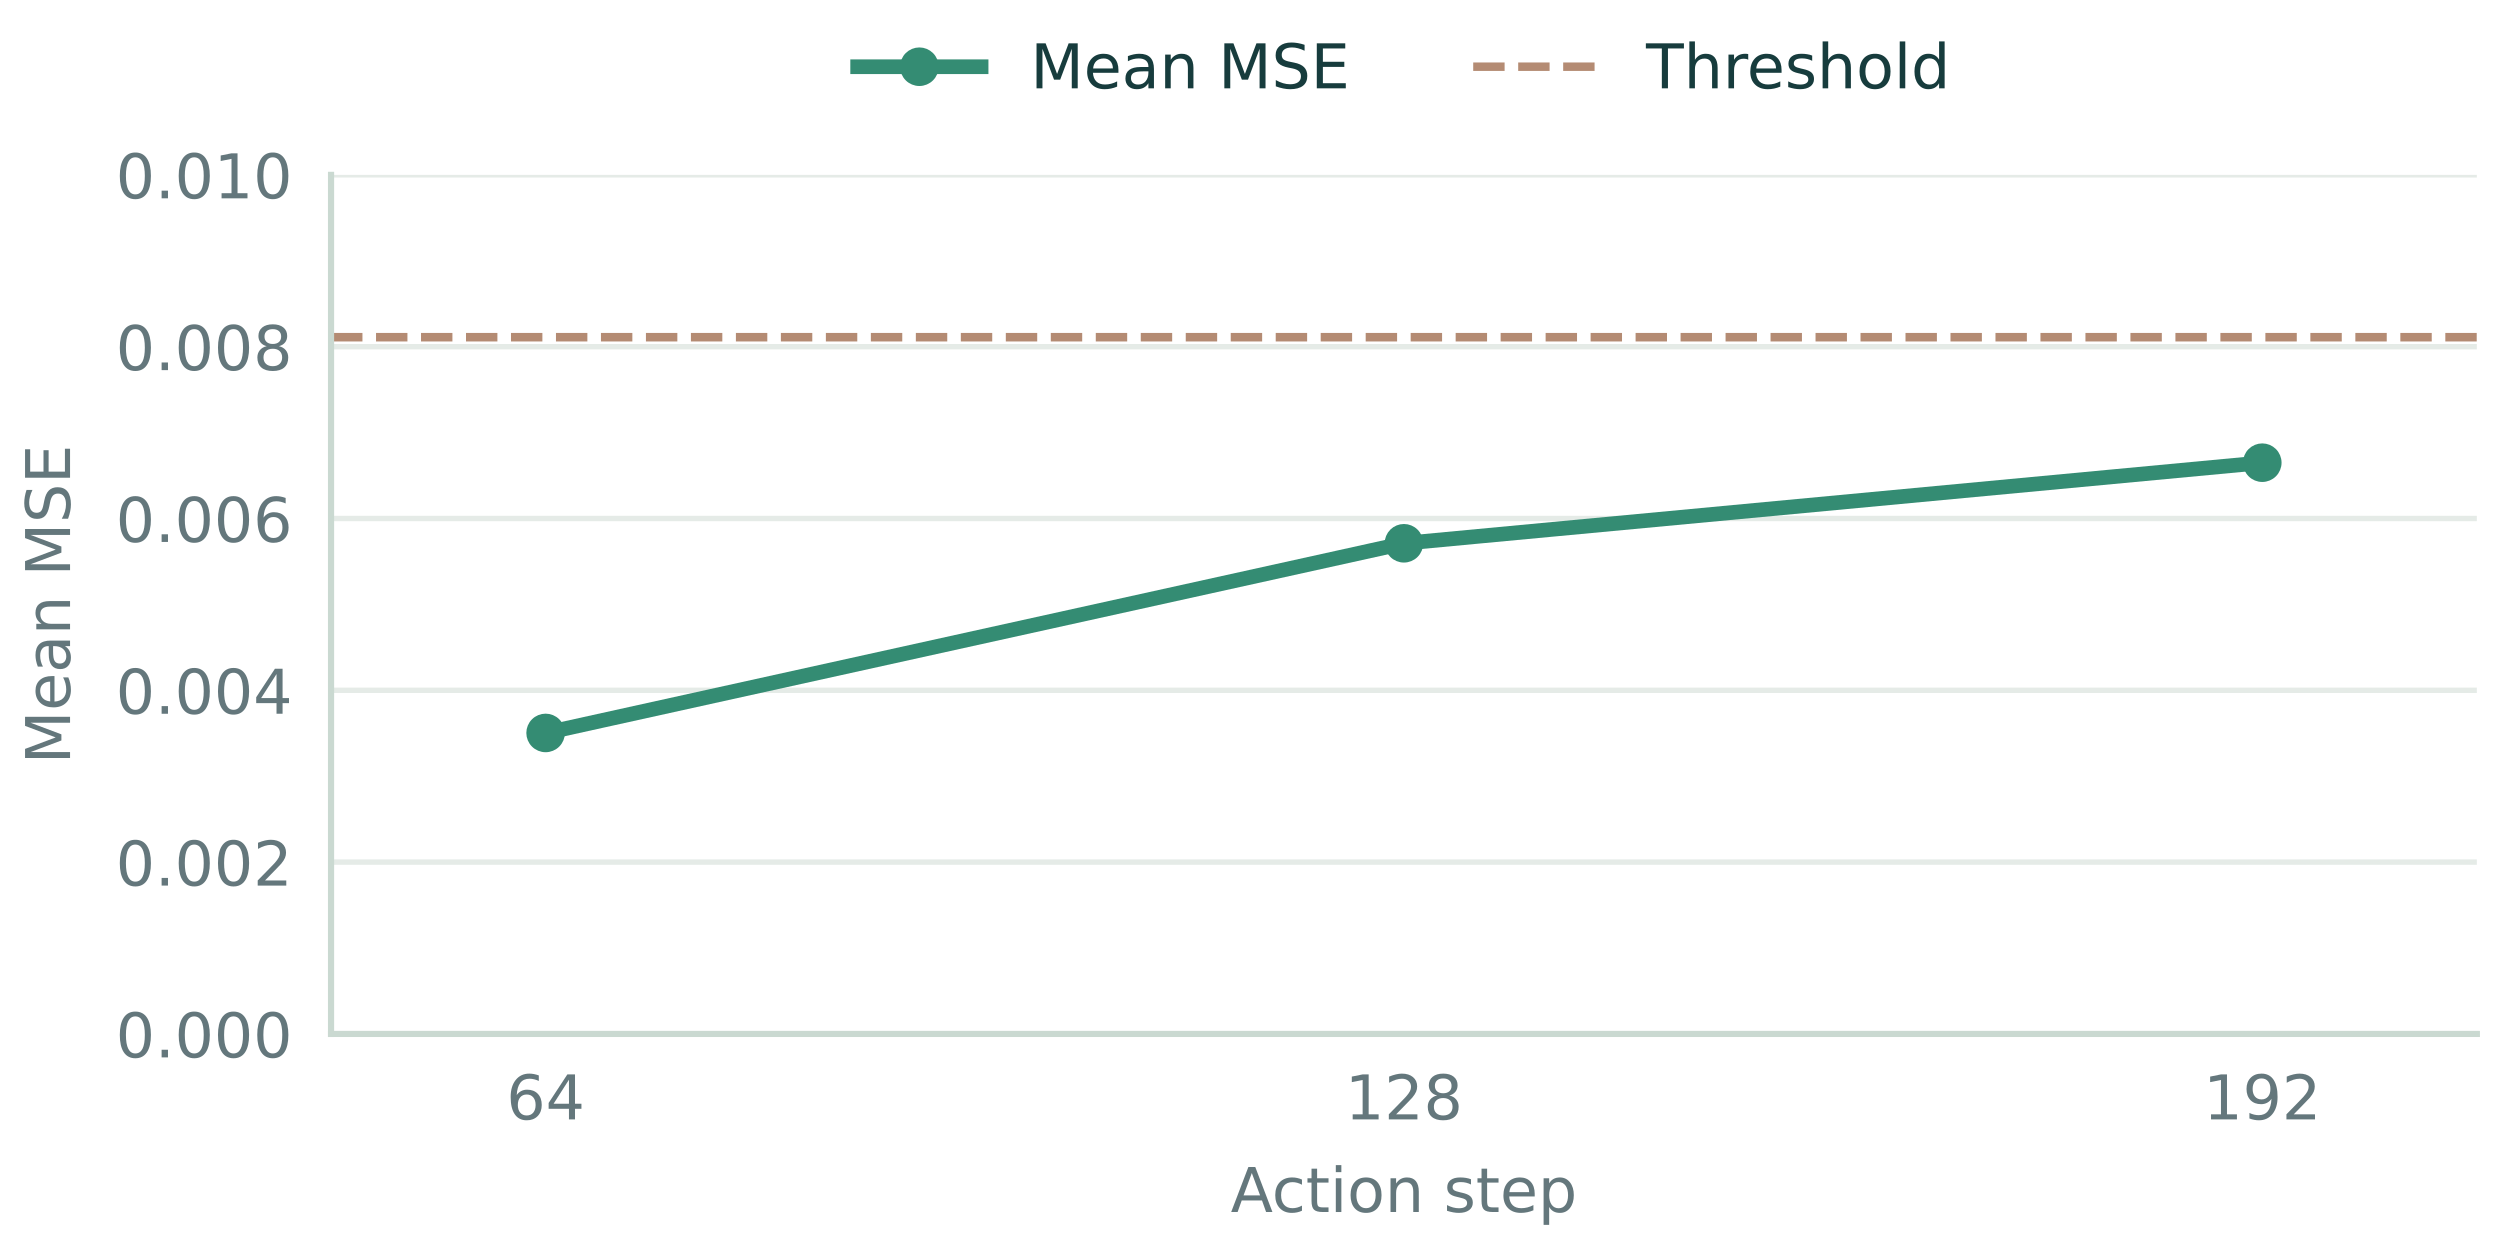
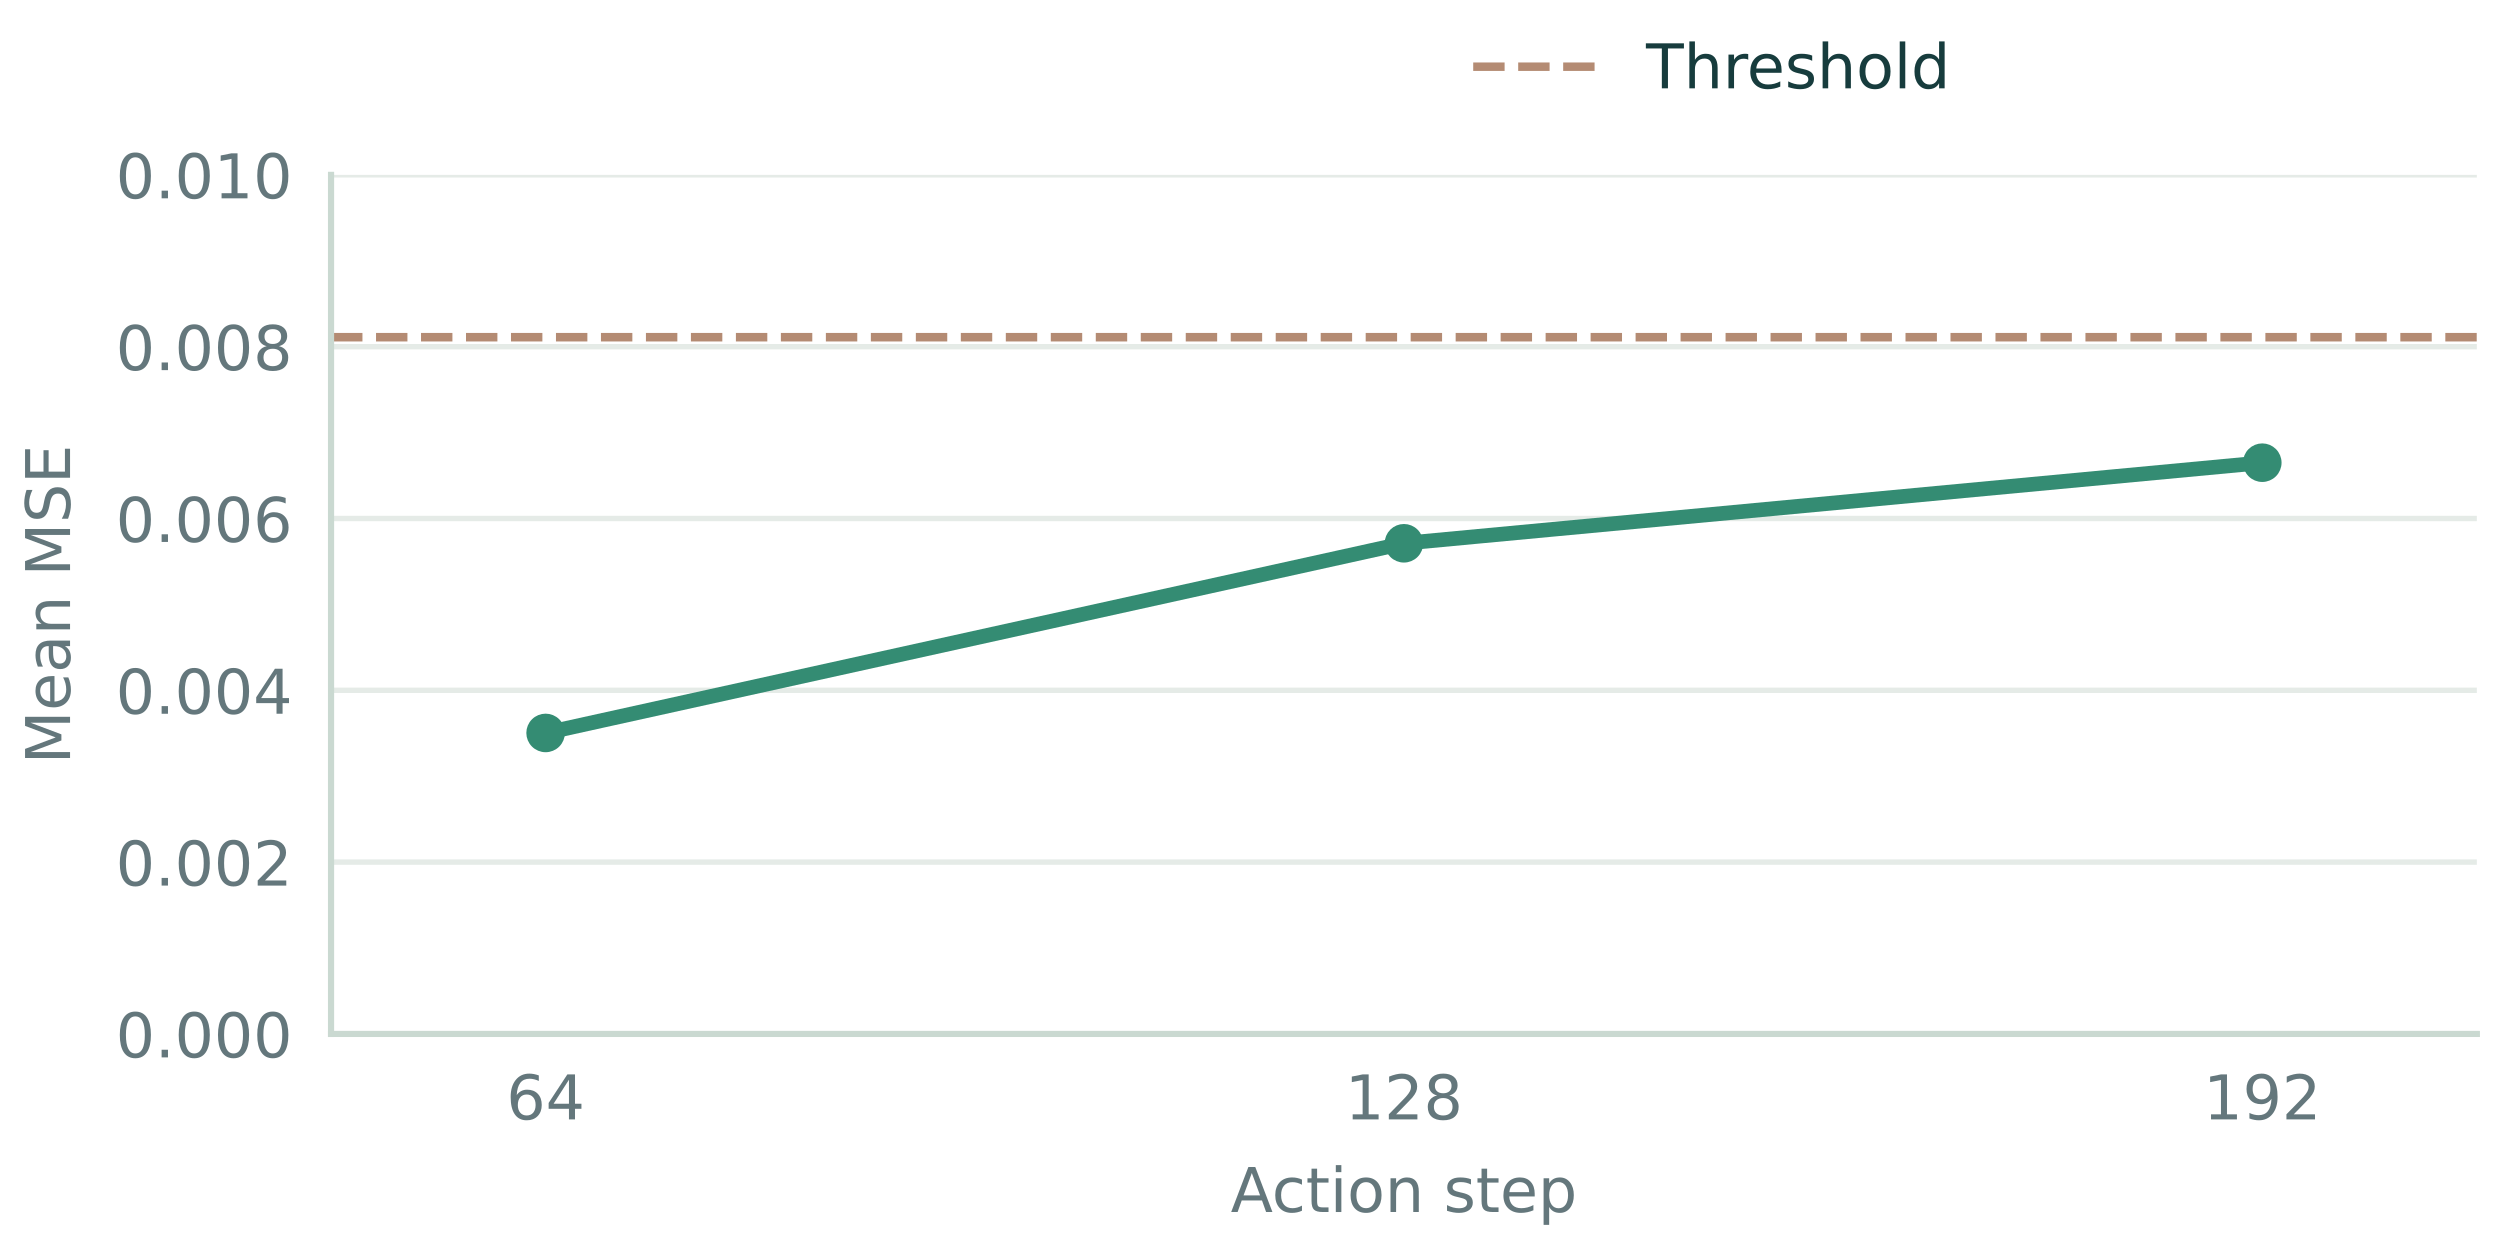
<svg xmlns="http://www.w3.org/2000/svg" xmlns:xlink="http://www.w3.org/1999/xlink" width="324pt" height="162pt" viewBox="0 0 324 162" version="1.1">
  <defs>
    <style type="text/css">*{stroke-linejoin: round; stroke-linecap: butt}</style>
  </defs>
  <g id="figure_1">
    <g id="patch_1">
      <path d="M 0 162 L 324 162 L 324 0 L 0 0 z " style="fill: #ffffff" />
    </g>
    <g id="axes_1">
      <g id="patch_2">
        <path d="M 42.903 133.999 L 321 133.999 L 321 22.663 L 42.903 22.663 z " style="fill: #ffffff" />
      </g>
      <g id="matplotlib.axis_1">
        <g id="xtick_1">
          <g id="line2d_1" />
          <g id="text_1">
            <g style="fill: #64777c" transform="translate(65.62244 145.0773) scale(0.08 -0.08)">
              <defs>
                <path id="DejaVuSans-19" d="M 2113 2584 Q 1688 2584 1439 2293 Q 1191 2003 1191 1497 Q 1191 994 1439 701 Q 1688 409 2113 409 Q 2538 409 2786 701 Q 3034 994 3034 1497 Q 3034 2003 2786 2293 Q 2538 2584 2113 2584 z M 3366 4563 L 3366 3988 Q 3128 4100 2886 4159 Q 2644 4219 2406 4219 Q 1781 4219 1451 3797 Q 1122 3375 1075 2522 Q 1259 2794 1537 2939 Q 1816 3084 2150 3084 Q 2853 3084 3261 2657 Q 3669 2231 3669 1497 Q 3669 778 3244 343 Q 2819 -91 2113 -91 Q 1303 -91 875 529 Q 447 1150 447 2328 Q 447 3434 972 4092 Q 1497 4750 2381 4750 Q 2619 4750 2861 4703 Q 3103 4656 3366 4563 z " transform="scale(0.015625)" />
                <path id="DejaVuSans-17" d="M 2419 4116 L 825 1625 L 2419 1625 L 2419 4116 z M 2253 4666 L 3047 4666 L 3047 1625 L 3713 1625 L 3713 1100 L 3047 1100 L 3047 0 L 2419 0 L 2419 1100 L 313 1100 L 313 1709 L 2253 4666 z " transform="scale(0.015625)" />
              </defs>
              <use xlink:href="#DejaVuSans-19" />
              <use xlink:href="#DejaVuSans-17" transform="translate(63.625 0)" />
            </g>
          </g>
        </g>
        <g id="xtick_2">
          <g id="line2d_2" />
          <g id="text_2">
            <g style="fill: #64777c" transform="translate(174.3162 145.0773) scale(0.08 -0.08)">
              <defs>
                <path id="DejaVuSans-14" d="M 794 531 L 1825 531 L 1825 4091 L 703 3866 L 703 4441 L 1819 4666 L 2450 4666 L 2450 531 L 3481 531 L 3481 0 L 794 0 L 794 531 z " transform="scale(0.015625)" />
                <path id="DejaVuSans-15" d="M 1228 531 L 3431 531 L 3431 0 L 469 0 L 469 531 Q 828 903 1448 1529 Q 2069 2156 2228 2338 Q 2531 2678 2651 2914 Q 2772 3150 2772 3378 Q 2772 3750 2511 3984 Q 2250 4219 1831 4219 Q 1534 4219 1204 4116 Q 875 4013 500 3803 L 500 4441 Q 881 4594 1212 4672 Q 1544 4750 1819 4750 Q 2544 4750 2975 4387 Q 3406 4025 3406 3419 Q 3406 3131 3298 2873 Q 3191 2616 2906 2266 Q 2828 2175 2409 1742 Q 1991 1309 1228 531 z " transform="scale(0.015625)" />
                <path id="DejaVuSans-1b" d="M 2034 2216 Q 1584 2216 1326 1975 Q 1069 1734 1069 1313 Q 1069 891 1326 650 Q 1584 409 2034 409 Q 2484 409 2743 651 Q 3003 894 3003 1313 Q 3003 1734 2745 1975 Q 2488 2216 2034 2216 z M 1403 2484 Q 997 2584 770 2862 Q 544 3141 544 3541 Q 544 4100 942 4425 Q 1341 4750 2034 4750 Q 2731 4750 3128 4425 Q 3525 4100 3525 3541 Q 3525 3141 3298 2862 Q 3072 2584 2669 2484 Q 3125 2378 3379 2068 Q 3634 1759 3634 1313 Q 3634 634 3220 271 Q 2806 -91 2034 -91 Q 1263 -91 848 271 Q 434 634 434 1313 Q 434 1759 690 2068 Q 947 2378 1403 2484 z M 1172 3481 Q 1172 3119 1398 2916 Q 1625 2713 2034 2713 Q 2441 2713 2670 2916 Q 2900 3119 2900 3481 Q 2900 3844 2670 4047 Q 2441 4250 2034 4250 Q 1625 4250 1398 4047 Q 1172 3844 1172 3481 z " transform="scale(0.015625)" />
              </defs>
              <use xlink:href="#DejaVuSans-14" />
              <use xlink:href="#DejaVuSans-15" transform="translate(63.625 0)" />
              <use xlink:href="#DejaVuSans-1b" transform="translate(127.25 0)" />
            </g>
          </g>
        </g>
        <g id="xtick_3">
          <g id="line2d_3" />
          <g id="text_3">
            <g style="fill: #64777c" transform="translate(285.5551 145.0773) scale(0.08 -0.08)">
              <defs>
                <path id="DejaVuSans-1c" d="M 703 97 L 703 672 Q 941 559 1184 500 Q 1428 441 1663 441 Q 2288 441 2617 861 Q 2947 1281 2994 2138 Q 2813 1869 2534 1725 Q 2256 1581 1919 1581 Q 1219 1581 811 2004 Q 403 2428 403 3163 Q 403 3881 828 4315 Q 1253 4750 1959 4750 Q 2769 4750 3195 4129 Q 3622 3509 3622 2328 Q 3622 1225 3098 567 Q 2575 -91 1691 -91 Q 1453 -91 1209 -44 Q 966 3 703 97 z M 1959 2075 Q 2384 2075 2632 2365 Q 2881 2656 2881 3163 Q 2881 3666 2632 3958 Q 2384 4250 1959 4250 Q 1534 4250 1286 3958 Q 1038 3666 1038 3163 Q 1038 2656 1286 2365 Q 1534 2075 1959 2075 z " transform="scale(0.015625)" />
              </defs>
              <use xlink:href="#DejaVuSans-14" />
              <use xlink:href="#DejaVuSans-1c" transform="translate(63.625 0)" />
              <use xlink:href="#DejaVuSans-15" transform="translate(127.25 0)" />
            </g>
          </g>
        </g>
        <g id="text_4">
          <g style="fill: #64777c" transform="translate(159.5 157.0779) scale(0.08 -0.08)">
            <defs>
              <path id="DejaVuSans-24" d="M 2188 4044 L 1331 1722 L 3047 1722 L 2188 4044 z M 1831 4666 L 2547 4666 L 4325 0 L 3669 0 L 3244 1197 L 1141 1197 L 716 0 L 50 0 L 1831 4666 z " transform="scale(0.015625)" />
              <path id="DejaVuSans-46" d="M 3122 3366 L 3122 2828 Q 2878 2963 2633 3030 Q 2388 3097 2138 3097 Q 1578 3097 1268 2742 Q 959 2388 959 1747 Q 959 1106 1268 751 Q 1578 397 2138 397 Q 2388 397 2633 464 Q 2878 531 3122 666 L 3122 134 Q 2881 22 2623 -34 Q 2366 -91 2075 -91 Q 1284 -91 818 406 Q 353 903 353 1747 Q 353 2603 823 3093 Q 1294 3584 2113 3584 Q 2378 3584 2631 3529 Q 2884 3475 3122 3366 z " transform="scale(0.015625)" />
              <path id="DejaVuSans-57" d="M 1172 4494 L 1172 3500 L 2356 3500 L 2356 3053 L 1172 3053 L 1172 1153 Q 1172 725 1289 603 Q 1406 481 1766 481 L 2356 481 L 2356 0 L 1766 0 Q 1100 0 847 248 Q 594 497 594 1153 L 594 3053 L 172 3053 L 172 3500 L 594 3500 L 594 4494 L 1172 4494 z " transform="scale(0.015625)" />
              <path id="DejaVuSans-4c" d="M 603 3500 L 1178 3500 L 1178 0 L 603 0 L 603 3500 z M 603 4863 L 1178 4863 L 1178 4134 L 603 4134 L 603 4863 z " transform="scale(0.015625)" />
              <path id="DejaVuSans-52" d="M 1959 3097 Q 1497 3097 1228 2736 Q 959 2375 959 1747 Q 959 1119 1226 758 Q 1494 397 1959 397 Q 2419 397 2687 759 Q 2956 1122 2956 1747 Q 2956 2369 2687 2733 Q 2419 3097 1959 3097 z M 1959 3584 Q 2709 3584 3137 3096 Q 3566 2609 3566 1747 Q 3566 888 3137 398 Q 2709 -91 1959 -91 Q 1206 -91 779 398 Q 353 888 353 1747 Q 353 2609 779 3096 Q 1206 3584 1959 3584 z " transform="scale(0.015625)" />
              <path id="DejaVuSans-51" d="M 3513 2113 L 3513 0 L 2938 0 L 2938 2094 Q 2938 2591 2744 2837 Q 2550 3084 2163 3084 Q 1697 3084 1428 2787 Q 1159 2491 1159 1978 L 1159 0 L 581 0 L 581 3500 L 1159 3500 L 1159 2956 Q 1366 3272 1645 3428 Q 1925 3584 2291 3584 Q 2894 3584 3203 3211 Q 3513 2838 3513 2113 z " transform="scale(0.015625)" />
              <path id="DejaVuSans-3" transform="scale(0.015625)" />
              <path id="DejaVuSans-56" d="M 2834 3397 L 2834 2853 Q 2591 2978 2328 3040 Q 2066 3103 1784 3103 Q 1356 3103 1142 2972 Q 928 2841 928 2578 Q 928 2378 1081 2264 Q 1234 2150 1697 2047 L 1894 2003 Q 2506 1872 2764 1633 Q 3022 1394 3022 966 Q 3022 478 2636 193 Q 2250 -91 1575 -91 Q 1294 -91 989 -36 Q 684 19 347 128 L 347 722 Q 666 556 975 473 Q 1284 391 1588 391 Q 1994 391 2212 530 Q 2431 669 2431 922 Q 2431 1156 2273 1281 Q 2116 1406 1581 1522 L 1381 1569 Q 847 1681 609 1914 Q 372 2147 372 2553 Q 372 3047 722 3315 Q 1072 3584 1716 3584 Q 2034 3584 2315 3537 Q 2597 3491 2834 3397 z " transform="scale(0.015625)" />
              <path id="DejaVuSans-48" d="M 3597 1894 L 3597 1613 L 953 1613 Q 991 1019 1311 708 Q 1631 397 2203 397 Q 2534 397 2845 478 Q 3156 559 3463 722 L 3463 178 Q 3153 47 2828 -22 Q 2503 -91 2169 -91 Q 1331 -91 842 396 Q 353 884 353 1716 Q 353 2575 817 3079 Q 1281 3584 2069 3584 Q 2775 3584 3186 3129 Q 3597 2675 3597 1894 z M 3022 2063 Q 3016 2534 2758 2815 Q 2500 3097 2075 3097 Q 1594 3097 1305 2825 Q 1016 2553 972 2059 L 3022 2063 z " transform="scale(0.015625)" />
              <path id="DejaVuSans-53" d="M 1159 525 L 1159 -1331 L 581 -1331 L 581 3500 L 1159 3500 L 1159 2969 Q 1341 3281 1617 3432 Q 1894 3584 2278 3584 Q 2916 3584 3314 3078 Q 3713 2572 3713 1747 Q 3713 922 3314 415 Q 2916 -91 2278 -91 Q 1894 -91 1617 61 Q 1341 213 1159 525 z M 3116 1747 Q 3116 2381 2855 2742 Q 2594 3103 2138 3103 Q 1681 3103 1420 2742 Q 1159 2381 1159 1747 Q 1159 1113 1420 752 Q 1681 391 2138 391 Q 2594 391 2855 752 Q 3116 1113 3116 1747 z " transform="scale(0.015625)" />
            </defs>
            <use xlink:href="#DejaVuSans-24" />
            <use xlink:href="#DejaVuSans-46" transform="translate(66.65625 0)" />
            <use xlink:href="#DejaVuSans-57" transform="translate(121.6406 0)" />
            <use xlink:href="#DejaVuSans-4c" transform="translate(160.8438 0)" />
            <use xlink:href="#DejaVuSans-52" transform="translate(188.625 0)" />
            <use xlink:href="#DejaVuSans-51" transform="translate(249.8125 0)" />
            <use xlink:href="#DejaVuSans-3" transform="translate(313.1875 0)" />
            <use xlink:href="#DejaVuSans-56" transform="translate(344.9688 0)" />
            <use xlink:href="#DejaVuSans-57" transform="translate(397.0625 0)" />
            <use xlink:href="#DejaVuSans-48" transform="translate(436.2656 0)" />
            <use xlink:href="#DejaVuSans-53" transform="translate(497.7969 0)" />
          </g>
        </g>
      </g>
      <g id="matplotlib.axis_2">
        <g id="ytick_1">
          <g id="line2d_4">
            <path d="M 42.903 133.999 L 321 133.999 " clip-path="url(#p5bd1d0f176)" style="fill: none; stroke: #e5ebe7; stroke-width: 0.7; stroke-linecap: square" />
          </g>
          <g id="line2d_5" />
          <g id="text_5">
            <g style="fill: #64777c" transform="translate(15.00024 137.0382) scale(0.08 -0.08)">
              <defs>
                <path id="DejaVuSans-13" d="M 2034 4250 Q 1547 4250 1301 3770 Q 1056 3291 1056 2328 Q 1056 1369 1301 889 Q 1547 409 2034 409 Q 2525 409 2770 889 Q 3016 1369 3016 2328 Q 3016 3291 2770 3770 Q 2525 4250 2034 4250 z M 2034 4750 Q 2819 4750 3233 4129 Q 3647 3509 3647 2328 Q 3647 1150 3233 529 Q 2819 -91 2034 -91 Q 1250 -91 836 529 Q 422 1150 422 2328 Q 422 3509 836 4129 Q 1250 4750 2034 4750 z " transform="scale(0.015625)" />
                <path id="DejaVuSans-11" d="M 684 794 L 1344 794 L 1344 0 L 684 0 L 684 794 z " transform="scale(0.015625)" />
              </defs>
              <use xlink:href="#DejaVuSans-13" />
              <use xlink:href="#DejaVuSans-11" transform="translate(63.625 0)" />
              <use xlink:href="#DejaVuSans-13" transform="translate(95.40625 0)" />
              <use xlink:href="#DejaVuSans-13" transform="translate(159.0312 0)" />
              <use xlink:href="#DejaVuSans-13" transform="translate(222.6562 0)" />
            </g>
          </g>
        </g>
        <g id="ytick_2">
          <g id="line2d_6">
            <path d="M 42.903 111.732 L 321 111.732 " clip-path="url(#p5bd1d0f176)" style="fill: none; stroke: #e5ebe7; stroke-width: 0.7; stroke-linecap: square" />
          </g>
          <g id="line2d_7" />
          <g id="text_6">
            <g style="fill: #64777c" transform="translate(15.00024 114.7709) scale(0.08 -0.08)">
              <use xlink:href="#DejaVuSans-13" />
              <use xlink:href="#DejaVuSans-11" transform="translate(63.625 0)" />
              <use xlink:href="#DejaVuSans-13" transform="translate(95.40625 0)" />
              <use xlink:href="#DejaVuSans-13" transform="translate(159.0312 0)" />
              <use xlink:href="#DejaVuSans-15" transform="translate(222.6562 0)" />
            </g>
          </g>
        </g>
        <g id="ytick_3">
          <g id="line2d_8">
            <path d="M 42.903 89.465 L 321 89.465 " clip-path="url(#p5bd1d0f176)" style="fill: none; stroke: #e5ebe7; stroke-width: 0.7; stroke-linecap: square" />
          </g>
          <g id="line2d_9" />
          <g id="text_7">
            <g style="fill: #64777c" transform="translate(15.00024 92.50358) scale(0.08 -0.08)">
              <use xlink:href="#DejaVuSans-13" />
              <use xlink:href="#DejaVuSans-11" transform="translate(63.625 0)" />
              <use xlink:href="#DejaVuSans-13" transform="translate(95.40625 0)" />
              <use xlink:href="#DejaVuSans-13" transform="translate(159.0312 0)" />
              <use xlink:href="#DejaVuSans-17" transform="translate(222.6562 0)" />
            </g>
          </g>
        </g>
        <g id="ytick_4">
          <g id="line2d_10">
            <path d="M 42.903 67.197 L 321 67.197 " clip-path="url(#p5bd1d0f176)" style="fill: none; stroke: #e5ebe7; stroke-width: 0.7; stroke-linecap: square" />
          </g>
          <g id="line2d_11" />
          <g id="text_8">
            <g style="fill: #64777c" transform="translate(15.00024 70.23627) scale(0.08 -0.08)">
              <use xlink:href="#DejaVuSans-13" />
              <use xlink:href="#DejaVuSans-11" transform="translate(63.625 0)" />
              <use xlink:href="#DejaVuSans-13" transform="translate(95.40625 0)" />
              <use xlink:href="#DejaVuSans-13" transform="translate(159.0312 0)" />
              <use xlink:href="#DejaVuSans-19" transform="translate(222.6562 0)" />
            </g>
          </g>
        </g>
        <g id="ytick_5">
          <g id="line2d_12">
            <path d="M 42.903 44.93 L 321 44.93 " clip-path="url(#p5bd1d0f176)" style="fill: none; stroke: #e5ebe7; stroke-width: 0.7; stroke-linecap: square" />
          </g>
          <g id="line2d_13" />
          <g id="text_9">
            <g style="fill: #64777c" transform="translate(15.00024 47.96895) scale(0.08 -0.08)">
              <use xlink:href="#DejaVuSans-13" />
              <use xlink:href="#DejaVuSans-11" transform="translate(63.625 0)" />
              <use xlink:href="#DejaVuSans-13" transform="translate(95.40625 0)" />
              <use xlink:href="#DejaVuSans-13" transform="translate(159.0312 0)" />
              <use xlink:href="#DejaVuSans-1b" transform="translate(222.6562 0)" />
            </g>
          </g>
        </g>
        <g id="ytick_6">
          <g id="line2d_14">
            <path d="M 42.903 22.663 L 321 22.663 " clip-path="url(#p5bd1d0f176)" style="fill: none; stroke: #e5ebe7; stroke-width: 0.7; stroke-linecap: square" />
          </g>
          <g id="line2d_15" />
          <g id="text_10">
            <g style="fill: #64777c" transform="translate(15.00024 25.70164) scale(0.08 -0.08)">
              <use xlink:href="#DejaVuSans-13" />
              <use xlink:href="#DejaVuSans-11" transform="translate(63.625 0)" />
              <use xlink:href="#DejaVuSans-13" transform="translate(95.40625 0)" />
              <use xlink:href="#DejaVuSans-14" transform="translate(159.0312 0)" />
              <use xlink:href="#DejaVuSans-13" transform="translate(222.6562 0)" />
            </g>
          </g>
        </g>
        <g id="text_11">
          <g style="fill: #64777c" transform="translate(9.078365 99.01898) rotate(-90) scale(0.08 -0.08)">
            <defs>
              <path id="DejaVuSans-30" d="M 628 4666 L 1569 4666 L 2759 1491 L 3956 4666 L 4897 4666 L 4897 0 L 4281 0 L 4281 4097 L 3078 897 L 2444 897 L 1241 4097 L 1241 0 L 628 0 L 628 4666 z " transform="scale(0.015625)" />
              <path id="DejaVuSans-44" d="M 2194 1759 Q 1497 1759 1228 1600 Q 959 1441 959 1056 Q 959 750 1161 570 Q 1363 391 1709 391 Q 2188 391 2477 730 Q 2766 1069 2766 1631 L 2766 1759 L 2194 1759 z M 3341 1997 L 3341 0 L 2766 0 L 2766 531 Q 2569 213 2275 61 Q 1981 -91 1556 -91 Q 1019 -91 701 211 Q 384 513 384 1019 Q 384 1609 779 1909 Q 1175 2209 1959 2209 L 2766 2209 L 2766 2266 Q 2766 2663 2505 2880 Q 2244 3097 1772 3097 Q 1472 3097 1187 3025 Q 903 2953 641 2809 L 641 3341 Q 956 3463 1253 3523 Q 1550 3584 1831 3584 Q 2591 3584 2966 3190 Q 3341 2797 3341 1997 z " transform="scale(0.015625)" />
              <path id="DejaVuSans-36" d="M 3425 4513 L 3425 3897 Q 3066 4069 2747 4153 Q 2428 4238 2131 4238 Q 1616 4238 1336 4038 Q 1056 3838 1056 3469 Q 1056 3159 1242 3001 Q 1428 2844 1947 2747 L 2328 2669 Q 3034 2534 3370 2195 Q 3706 1856 3706 1288 Q 3706 609 3251 259 Q 2797 -91 1919 -91 Q 1588 -91 1214 -16 Q 841 59 441 206 L 441 856 Q 825 641 1194 531 Q 1563 422 1919 422 Q 2459 422 2753 634 Q 3047 847 3047 1241 Q 3047 1584 2836 1778 Q 2625 1972 2144 2069 L 1759 2144 Q 1053 2284 737 2584 Q 422 2884 422 3419 Q 422 4038 858 4394 Q 1294 4750 2059 4750 Q 2388 4750 2728 4690 Q 3069 4631 3425 4513 z " transform="scale(0.015625)" />
              <path id="DejaVuSans-28" d="M 628 4666 L 3578 4666 L 3578 4134 L 1259 4134 L 1259 2753 L 3481 2753 L 3481 2222 L 1259 2222 L 1259 531 L 3634 531 L 3634 0 L 628 0 L 628 4666 z " transform="scale(0.015625)" />
            </defs>
            <use xlink:href="#DejaVuSans-30" />
            <use xlink:href="#DejaVuSans-48" transform="translate(86.28125 0)" />
            <use xlink:href="#DejaVuSans-44" transform="translate(147.8125 0)" />
            <use xlink:href="#DejaVuSans-51" transform="translate(209.0938 0)" />
            <use xlink:href="#DejaVuSans-3" transform="translate(272.4688 0)" />
            <use xlink:href="#DejaVuSans-30" transform="translate(304.25 0)" />
            <use xlink:href="#DejaVuSans-36" transform="translate(390.5312 0)" />
            <use xlink:href="#DejaVuSans-28" transform="translate(454.0156 0)" />
          </g>
        </g>
      </g>
      <g id="line2d_16">
        <path d="M 70.712 94.989 L 181.951 70.409 L 293.19 59.964 " clip-path="url(#p5bd1d0f176)" style="fill: none; stroke: #348c73; stroke-width: 1.9; stroke-linecap: square" />
        <defs>
          <path id="m7f368a2e1f" d="M 0 2 C 0.53 2 1.039 1.789 1.414 1.414 C 1.789 1.039 2 0.53 2 0 C 2 -0.53 1.789 -1.039 1.414 -1.414 C 1.039 -1.789 0.53 -2 0 -2 C -0.53 -2 -1.039 -1.789 -1.414 -1.414 C -1.789 -1.039 -2 -0.53 -2 0 C -2 0.53 -1.789 1.039 -1.414 1.414 C -1.039 1.789 -0.53 2 0 2 z " style="stroke: #348c73" />
        </defs>
        <g clip-path="url(#p5bd1d0f176)">
          <use xlink:href="#m7f368a2e1f" x="70.712" y="94.989" style="fill: #348c73; stroke: #348c73" />
          <use xlink:href="#m7f368a2e1f" x="181.951" y="70.409" style="fill: #348c73; stroke: #348c73" />
          <use xlink:href="#m7f368a2e1f" x="293.19" y="59.964" style="fill: #348c73; stroke: #348c73" />
        </g>
      </g>
      <g id="line2d_17">
        <path d="M 42.903 43.7 L 321 43.7 " clip-path="url(#p5bd1d0f176)" style="fill: none; stroke-dasharray: 4.07,1.76; stroke-dashoffset: 0; stroke: #b48b73; stroke-width: 1.1" />
      </g>
      <g id="patch_3">
        <path d="M 42.903 133.999 L 42.903 22.663 " style="fill: none; stroke: #cad9d1; stroke-width: 0.8; stroke-linejoin: miter; stroke-linecap: square" />
      </g>
      <g id="patch_4">
        <path d="M 42.903 133.999 L 321 133.999 " style="fill: none; stroke: #cad9d1; stroke-width: 0.8; stroke-linejoin: miter; stroke-linecap: square" />
      </g>
      <g id="legend_1">
-         <g id="line2d_18">
-           <path d="M 111.151 8.647 L 119.151 8.647 L 127.151 8.647 " style="fill: none; stroke: #348c73; stroke-width: 1.9; stroke-linecap: square" />
-           <g>
-             <use xlink:href="#m7f368a2e1f" x="119.151" y="8.647" style="fill: #348c73; stroke: #348c73" />
-           </g>
-         </g>
-         <g id="text_12">
-           <g style="fill: #173c3d" transform="translate(133.5506 11.44729) scale(0.08 -0.08)">
-             <use xlink:href="#DejaVuSans-30" />
-             <use xlink:href="#DejaVuSans-48" transform="translate(86.28125 0)" />
-             <use xlink:href="#DejaVuSans-44" transform="translate(147.8125 0)" />
-             <use xlink:href="#DejaVuSans-51" transform="translate(209.0938 0)" />
-             <use xlink:href="#DejaVuSans-3" transform="translate(272.4688 0)" />
-             <use xlink:href="#DejaVuSans-30" transform="translate(304.25 0)" />
-             <use xlink:href="#DejaVuSans-36" transform="translate(390.5312 0)" />
-             <use xlink:href="#DejaVuSans-28" transform="translate(454.0156 0)" />
-           </g>
-         </g>
        <g id="line2d_19">
          <path d="M 190.927 8.647 L 198.927 8.647 L 206.927 8.647 " style="fill: none; stroke-dasharray: 4.07,1.76; stroke-dashoffset: 0; stroke: #b48b73; stroke-width: 1.1" />
        </g>
        <g id="text_13">
          <g style="fill: #173c3d" transform="translate(213.3269 11.44729) scale(0.08 -0.08)">
            <defs>
              <path id="DejaVuSans-37" d="M -19 4666 L 3928 4666 L 3928 4134 L 2272 4134 L 2272 0 L 1638 0 L 1638 4134 L -19 4134 L -19 4666 z " transform="scale(0.015625)" />
              <path id="DejaVuSans-4b" d="M 3513 2113 L 3513 0 L 2938 0 L 2938 2094 Q 2938 2591 2744 2837 Q 2550 3084 2163 3084 Q 1697 3084 1428 2787 Q 1159 2491 1159 1978 L 1159 0 L 581 0 L 581 4863 L 1159 4863 L 1159 2956 Q 1366 3272 1645 3428 Q 1925 3584 2291 3584 Q 2894 3584 3203 3211 Q 3513 2838 3513 2113 z " transform="scale(0.015625)" />
              <path id="DejaVuSans-55" d="M 2631 2963 Q 2534 3019 2420 3045 Q 2306 3072 2169 3072 Q 1681 3072 1420 2755 Q 1159 2438 1159 1844 L 1159 0 L 581 0 L 581 3500 L 1159 3500 L 1159 2956 Q 1341 3275 1631 3429 Q 1922 3584 2338 3584 Q 2397 3584 2469 3576 Q 2541 3569 2628 3553 L 2631 2963 z " transform="scale(0.015625)" />
              <path id="DejaVuSans-4f" d="M 603 4863 L 1178 4863 L 1178 0 L 603 0 L 603 4863 z " transform="scale(0.015625)" />
              <path id="DejaVuSans-47" d="M 2906 2969 L 2906 4863 L 3481 4863 L 3481 0 L 2906 0 L 2906 525 Q 2725 213 2448 61 Q 2172 -91 1784 -91 Q 1150 -91 751 415 Q 353 922 353 1747 Q 353 2572 751 3078 Q 1150 3584 1784 3584 Q 2172 3584 2448 3432 Q 2725 3281 2906 2969 z M 947 1747 Q 947 1113 1208 752 Q 1469 391 1925 391 Q 2381 391 2643 752 Q 2906 1113 2906 1747 Q 2906 2381 2643 2742 Q 2381 3103 1925 3103 Q 1469 3103 1208 2742 Q 947 2381 947 1747 z " transform="scale(0.015625)" />
            </defs>
            <use xlink:href="#DejaVuSans-37" />
            <use xlink:href="#DejaVuSans-4b" transform="translate(61.07812 0)" />
            <use xlink:href="#DejaVuSans-55" transform="translate(124.4531 0)" />
            <use xlink:href="#DejaVuSans-48" transform="translate(163.3594 0)" />
            <use xlink:href="#DejaVuSans-56" transform="translate(224.8906 0)" />
            <use xlink:href="#DejaVuSans-4b" transform="translate(276.9844 0)" />
            <use xlink:href="#DejaVuSans-52" transform="translate(340.3594 0)" />
            <use xlink:href="#DejaVuSans-4f" transform="translate(401.5469 0)" />
            <use xlink:href="#DejaVuSans-47" transform="translate(429.3281 0)" />
          </g>
        </g>
      </g>
    </g>
  </g>
  <defs>
    <clipPath id="p5bd1d0f176">
      <rect x="42.903" y="22.663" width="278.097" height="111.337" />
    </clipPath>
  </defs>
</svg>
